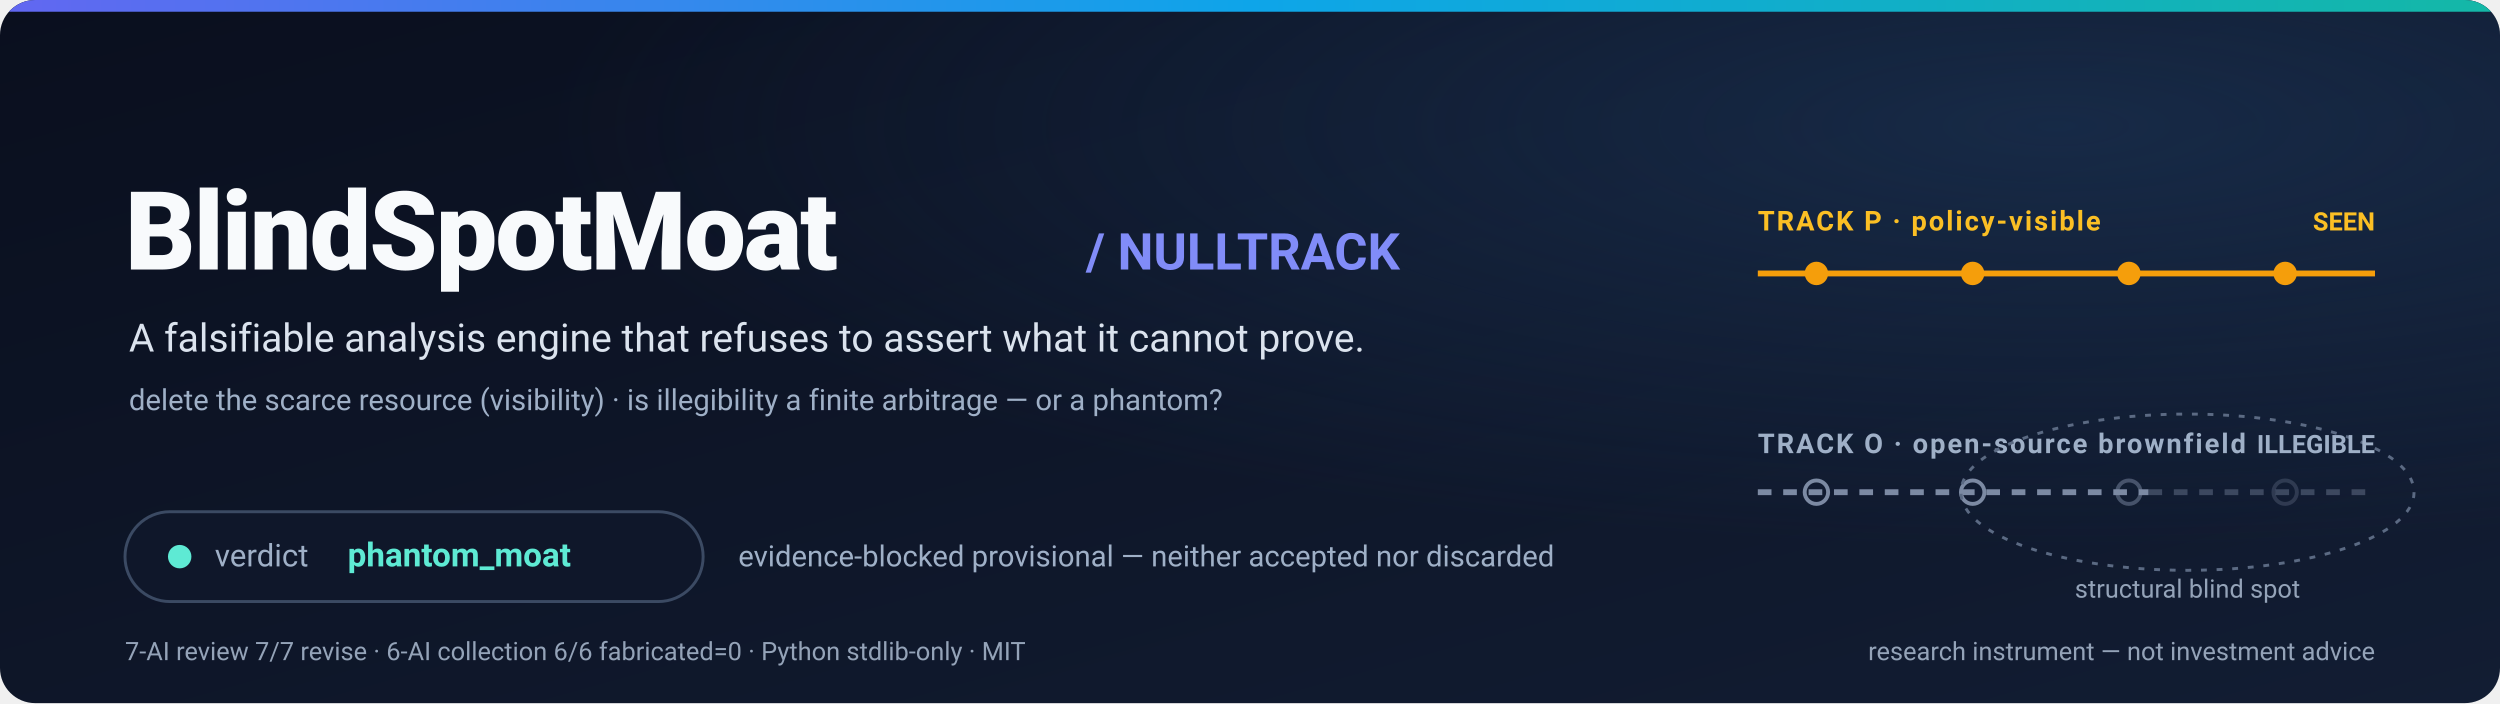
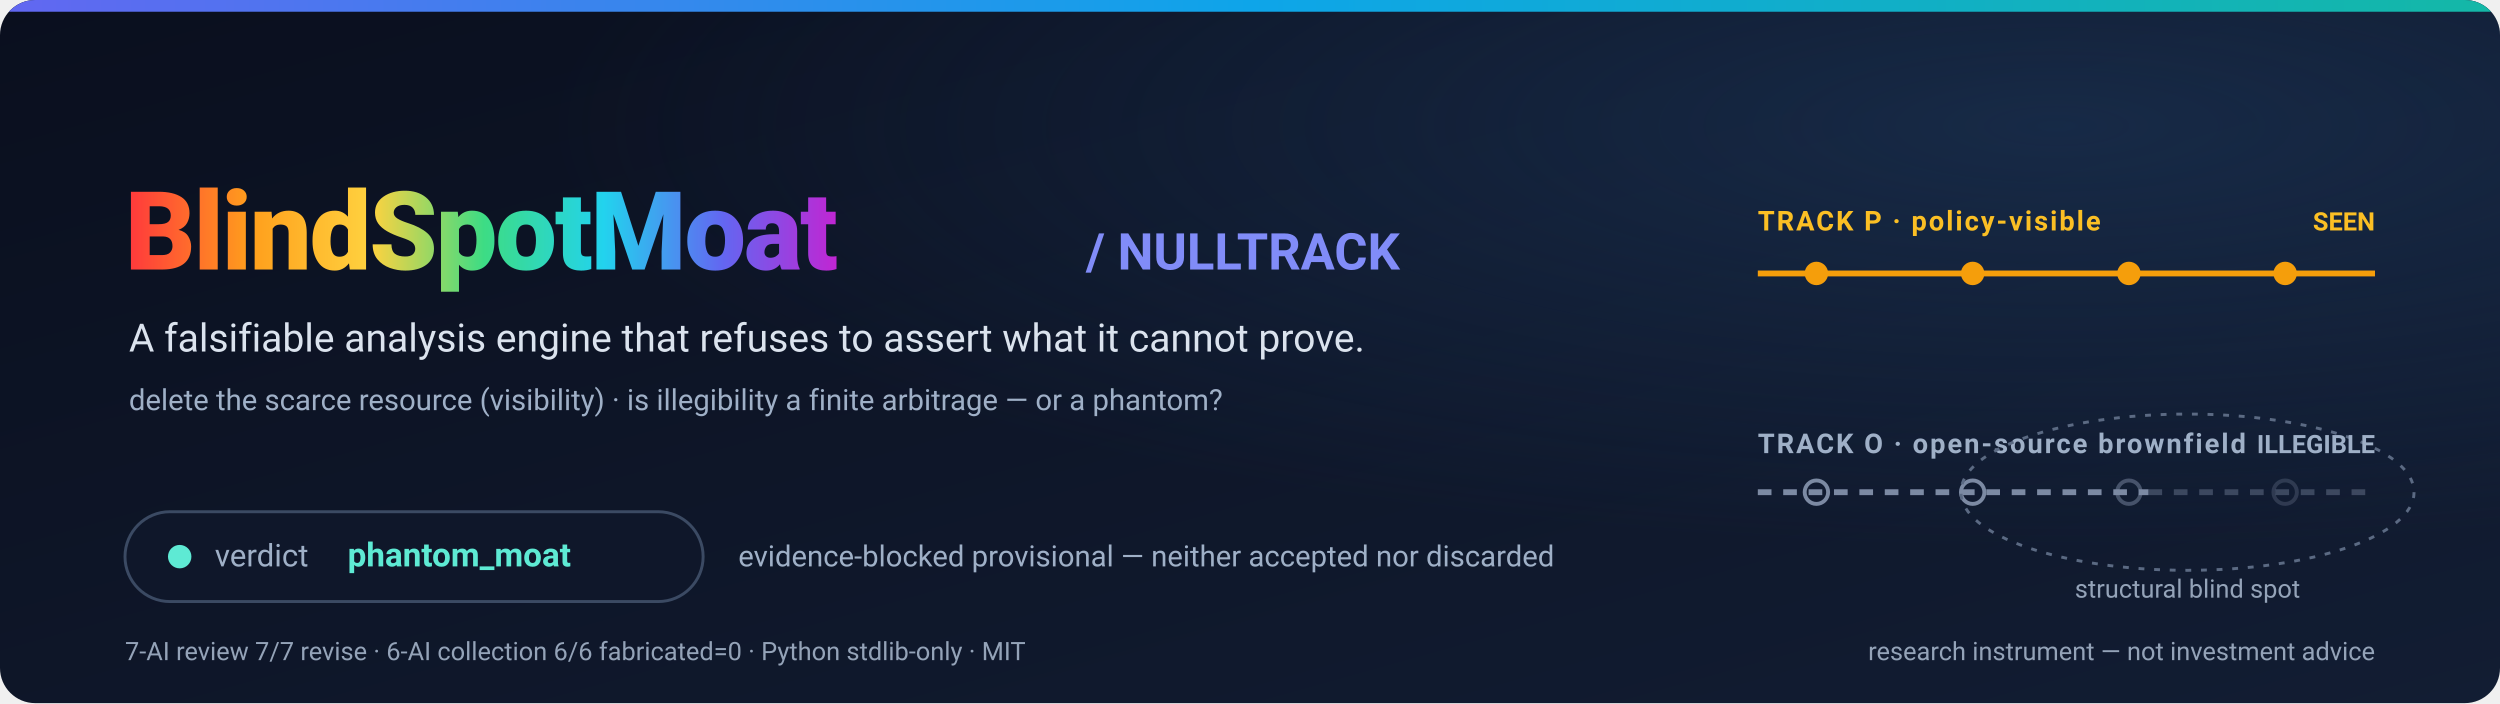
<svg xmlns="http://www.w3.org/2000/svg" viewBox="0 0 1280 360" font-family="-apple-system, BlinkMacSystemFont, 'Segoe UI', Roboto, Helvetica, Arial, sans-serif">
  <defs>
    <linearGradient id="bg" x1="0" y1="0" x2="1" y2="1">
      <stop offset="0" stop-color="#0a0f1e" />
      <stop offset="1" stop-color="#121d33" />
    </linearGradient>
    <linearGradient id="accent" x1="0" y1="0" x2="1" y2="0">
      <stop offset="0" stop-color="#6366f1" />
      <stop offset="0.5" stop-color="#0ea5e9" />
      <stop offset="1" stop-color="#14b8a6" />
+     </linearGradient>
+     <linearGradient id="rainbow" x1="0" y1="0" x2="1" y2="0">
+       <stop offset="0" stop-color="#ff3b3b" />
+       <stop offset="0.17" stop-color="#ff9f1c" />
+       <stop offset="0.34" stop-color="#ffd23f" />
+       <stop offset="0.50" stop-color="#3ddc84" />
+       <stop offset="0.67" stop-color="#22d3ee" />
+       <stop offset="0.84" stop-color="#6366f1" />
+       <stop offset="1" stop-color="#c026d3" />
    </linearGradient>
    <radialGradient id="glow" cx="0.82" cy="0.18" r="0.6">
      <stop offset="0" stop-color="#1e3a5f" stop-opacity="0.55" />
      <stop offset="1" stop-color="#1e3a5f" stop-opacity="0" />
    </radialGradient>
    <clipPath id="card">
      <rect x="0" y="0" width="1280" height="360" rx="18" />
    </clipPath>
  </defs>
  <g clip-path="url(#card)">
    <rect x="0" y="0" width="1280" height="360" fill="url(#bg)" />
    <rect x="0" y="0" width="1280" height="360" fill="url(#glow)">
      <animate attributeName="opacity" values="0.6;1;0.6" dur="6s" repeatCount="indefinite" />
    </rect>
    <rect x="0" y="0" width="1280" height="6" fill="url(#accent)" />
    <rect x="-220" y="0" width="170" height="6" fill="#ffffff" opacity="0.45">
      <animate attributeName="x" from="-220" to="1280" dur="4.5s" repeatCount="indefinite" />
    </rect>
-     <text x="64" y="138" font-size="56" font-weight="800" fill="#f8fafc" letter-spacing="-1">BlindSpotMoat</text>
+     <text x="64" y="138" font-size="56" font-weight="800" fill="url(#rainbow)" letter-spacing="-1">BlindSpotMoat</text>
    <text x="556" y="138" font-size="26" font-weight="600" fill="#818cf8">/ NULLTRACK</text>
    <text x="66" y="180" font-size="20" fill="#dbe3ee">A falsifiable analysis engine that refuses to assert what it cannot prove.</text>
    <text x="66" y="210" font-size="15" fill="#9fb0c7">delete the scarce resource (visibility) · is illegibility a finite arbitrage — or a phantom?</text>
    <rect x="64" y="262" width="296" height="46" rx="23" fill="#0f172a" stroke="#3b4a63" stroke-width="1.5" />
    <circle cx="92" cy="285" r="6" fill="#5eead4">
      <animate attributeName="r" values="5;7.5;5" dur="2.2s" repeatCount="indefinite" />
      <animate attributeName="opacity" values="0.55;1;0.55" dur="2.2s" repeatCount="indefinite" />
    </circle>
    <text x="110" y="290" font-size="16" fill="#9fb0c7">verdict</text>
    <text x="178" y="290" font-size="17" font-weight="700" fill="#5eead4">phantom_moat</text>
    <text x="378" y="290" font-size="15" fill="#9fb0c7">evidence-blocked provisional — neither accepted nor discarded</text>
    <text x="900" y="118" font-size="14" font-weight="700" fill="#fbbf24" letter-spacing="1">TRACK P · policy-visible</text>
    <line x1="900" y1="140" x2="1216" y2="140" stroke="#f59e0b" stroke-width="3" />
    <g fill="#f59e0b">
      <circle cx="930" cy="140" r="6">
        <animate attributeName="opacity" values="1;0.4;1" dur="2.6s" begin="0s" repeatCount="indefinite" />
      </circle>
      <circle cx="1010" cy="140" r="6">
        <animate attributeName="opacity" values="1;0.4;1" dur="2.6s" begin="0.5s" repeatCount="indefinite" />
      </circle>
      <circle cx="1090" cy="140" r="6">
        <animate attributeName="opacity" values="1;0.4;1" dur="2.6s" begin="1s" repeatCount="indefinite" />
      </circle>
      <circle cx="1170" cy="140" r="6">
        <animate attributeName="opacity" values="1;0.4;1" dur="2.6s" begin="1.5s" repeatCount="indefinite" />
      </circle>
    </g>
    <text x="1216" y="118" font-size="13" font-weight="700" fill="#fbbf24" text-anchor="end">SEEN</text>
    <text x="900" y="232" font-size="14" font-weight="700" fill="#9fb0c7" letter-spacing="1">TRACK O · open-source brownfield</text>
    <line x1="900" y1="252" x2="1100" y2="252" stroke="#7c8aa3" stroke-width="3" stroke-dasharray="7 6">
      <animate attributeName="stroke-dashoffset" from="26" to="0" dur="1.7s" repeatCount="indefinite" />
    </line>
    <line x1="1100" y1="252" x2="1216" y2="252" stroke="#7c8aa3" stroke-width="3" stroke-dasharray="7 6" opacity="0.4">
      <animate attributeName="stroke-dashoffset" from="26" to="0" dur="1.7s" repeatCount="indefinite" />
    </line>
    <g fill="none" stroke="#7c8aa3" stroke-width="2">
      <circle cx="930" cy="252" r="6" />
      <circle cx="1010" cy="252" r="6" />
      <circle cx="1090" cy="252" r="6" opacity="0.5" />
      <circle cx="1170" cy="252" r="6" opacity="0.28" />
    </g>
    <ellipse cx="1120" cy="252" rx="116" ry="40" fill="none" stroke="#5b6a83" stroke-width="1.5" stroke-dasharray="3 5">
      <animate attributeName="stroke-opacity" values="0.4;1;0.4" dur="3.4s" repeatCount="indefinite" />
      <animate attributeName="rx" values="112;120;112" dur="3.4s" repeatCount="indefinite" />
    </ellipse>
    <text x="1216" y="232" font-size="13" font-weight="700" fill="#9fb0c7" text-anchor="end">ILLEGIBLE</text>
    <text x="1120" y="306" font-size="13" fill="#94a3b8" text-anchor="middle">structural blind spot</text>
    <text x="64" y="338" font-size="13" fill="#94a3b8">7-AI review 7/7 revise · 6-AI collection 6/6 fabricated=0 · Python stdlib-only · MIT</text>
    <text x="1216" y="338" font-size="13" fill="#94a3b8" text-anchor="end">research instrument — not investment advice</text>
  </g>
</svg>
